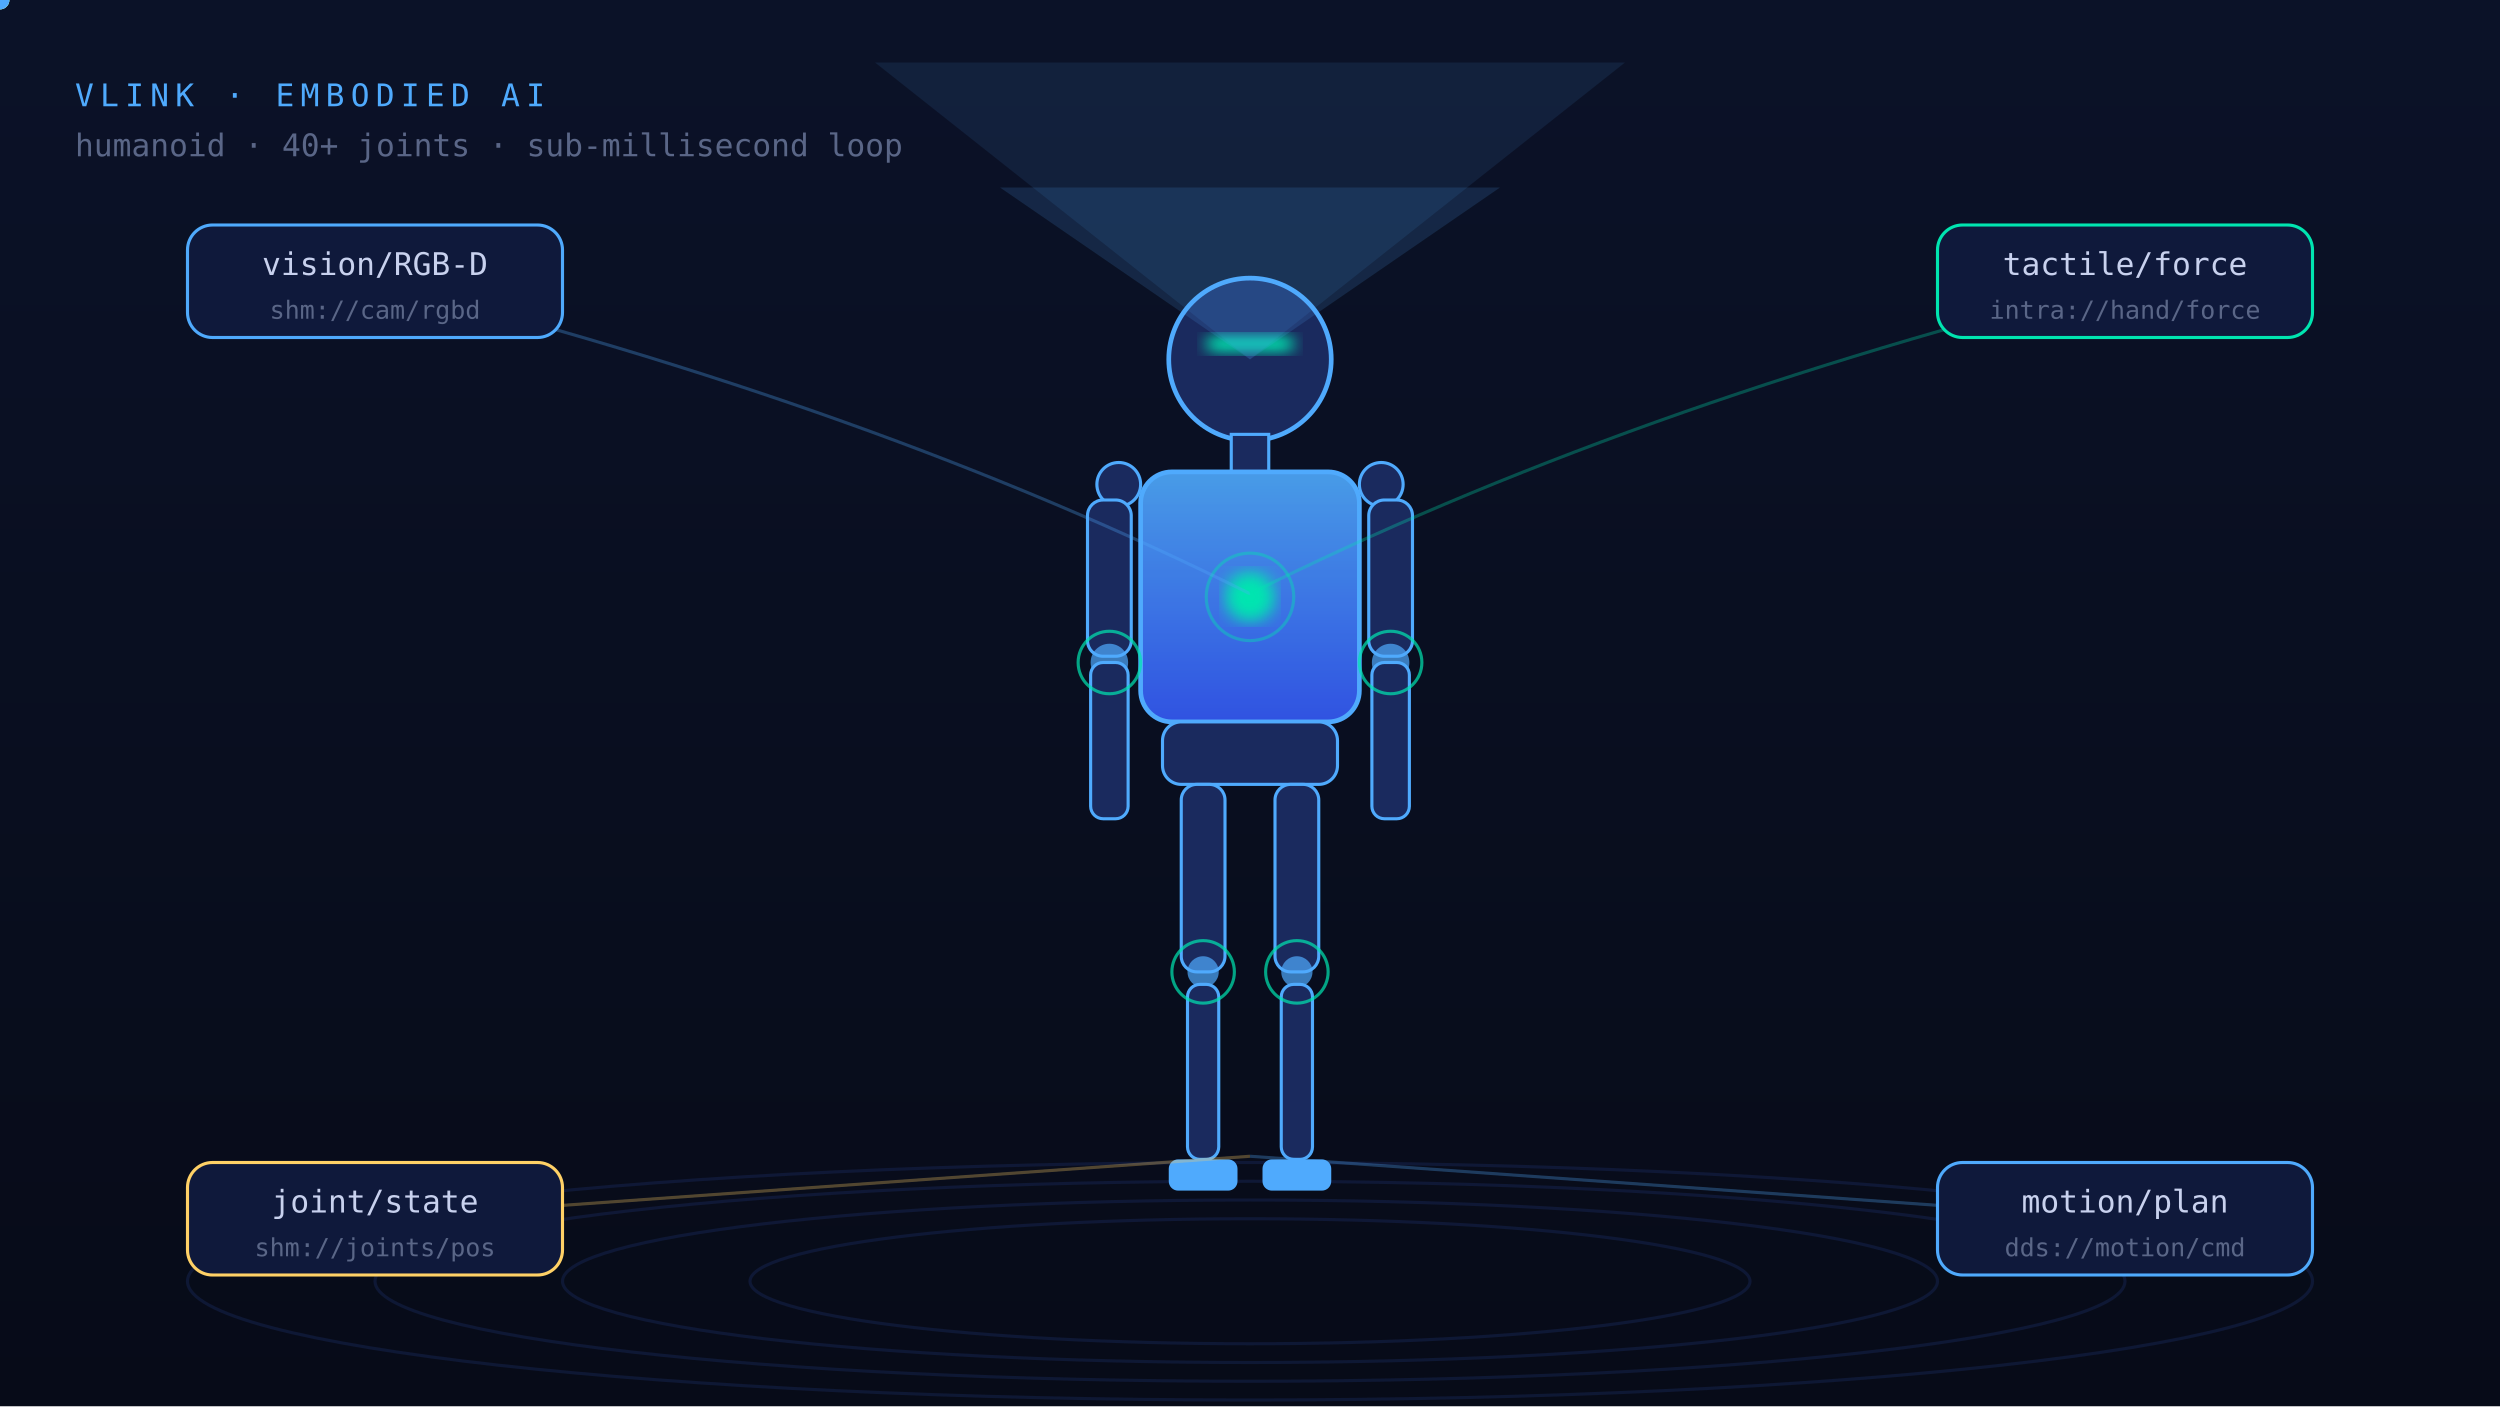
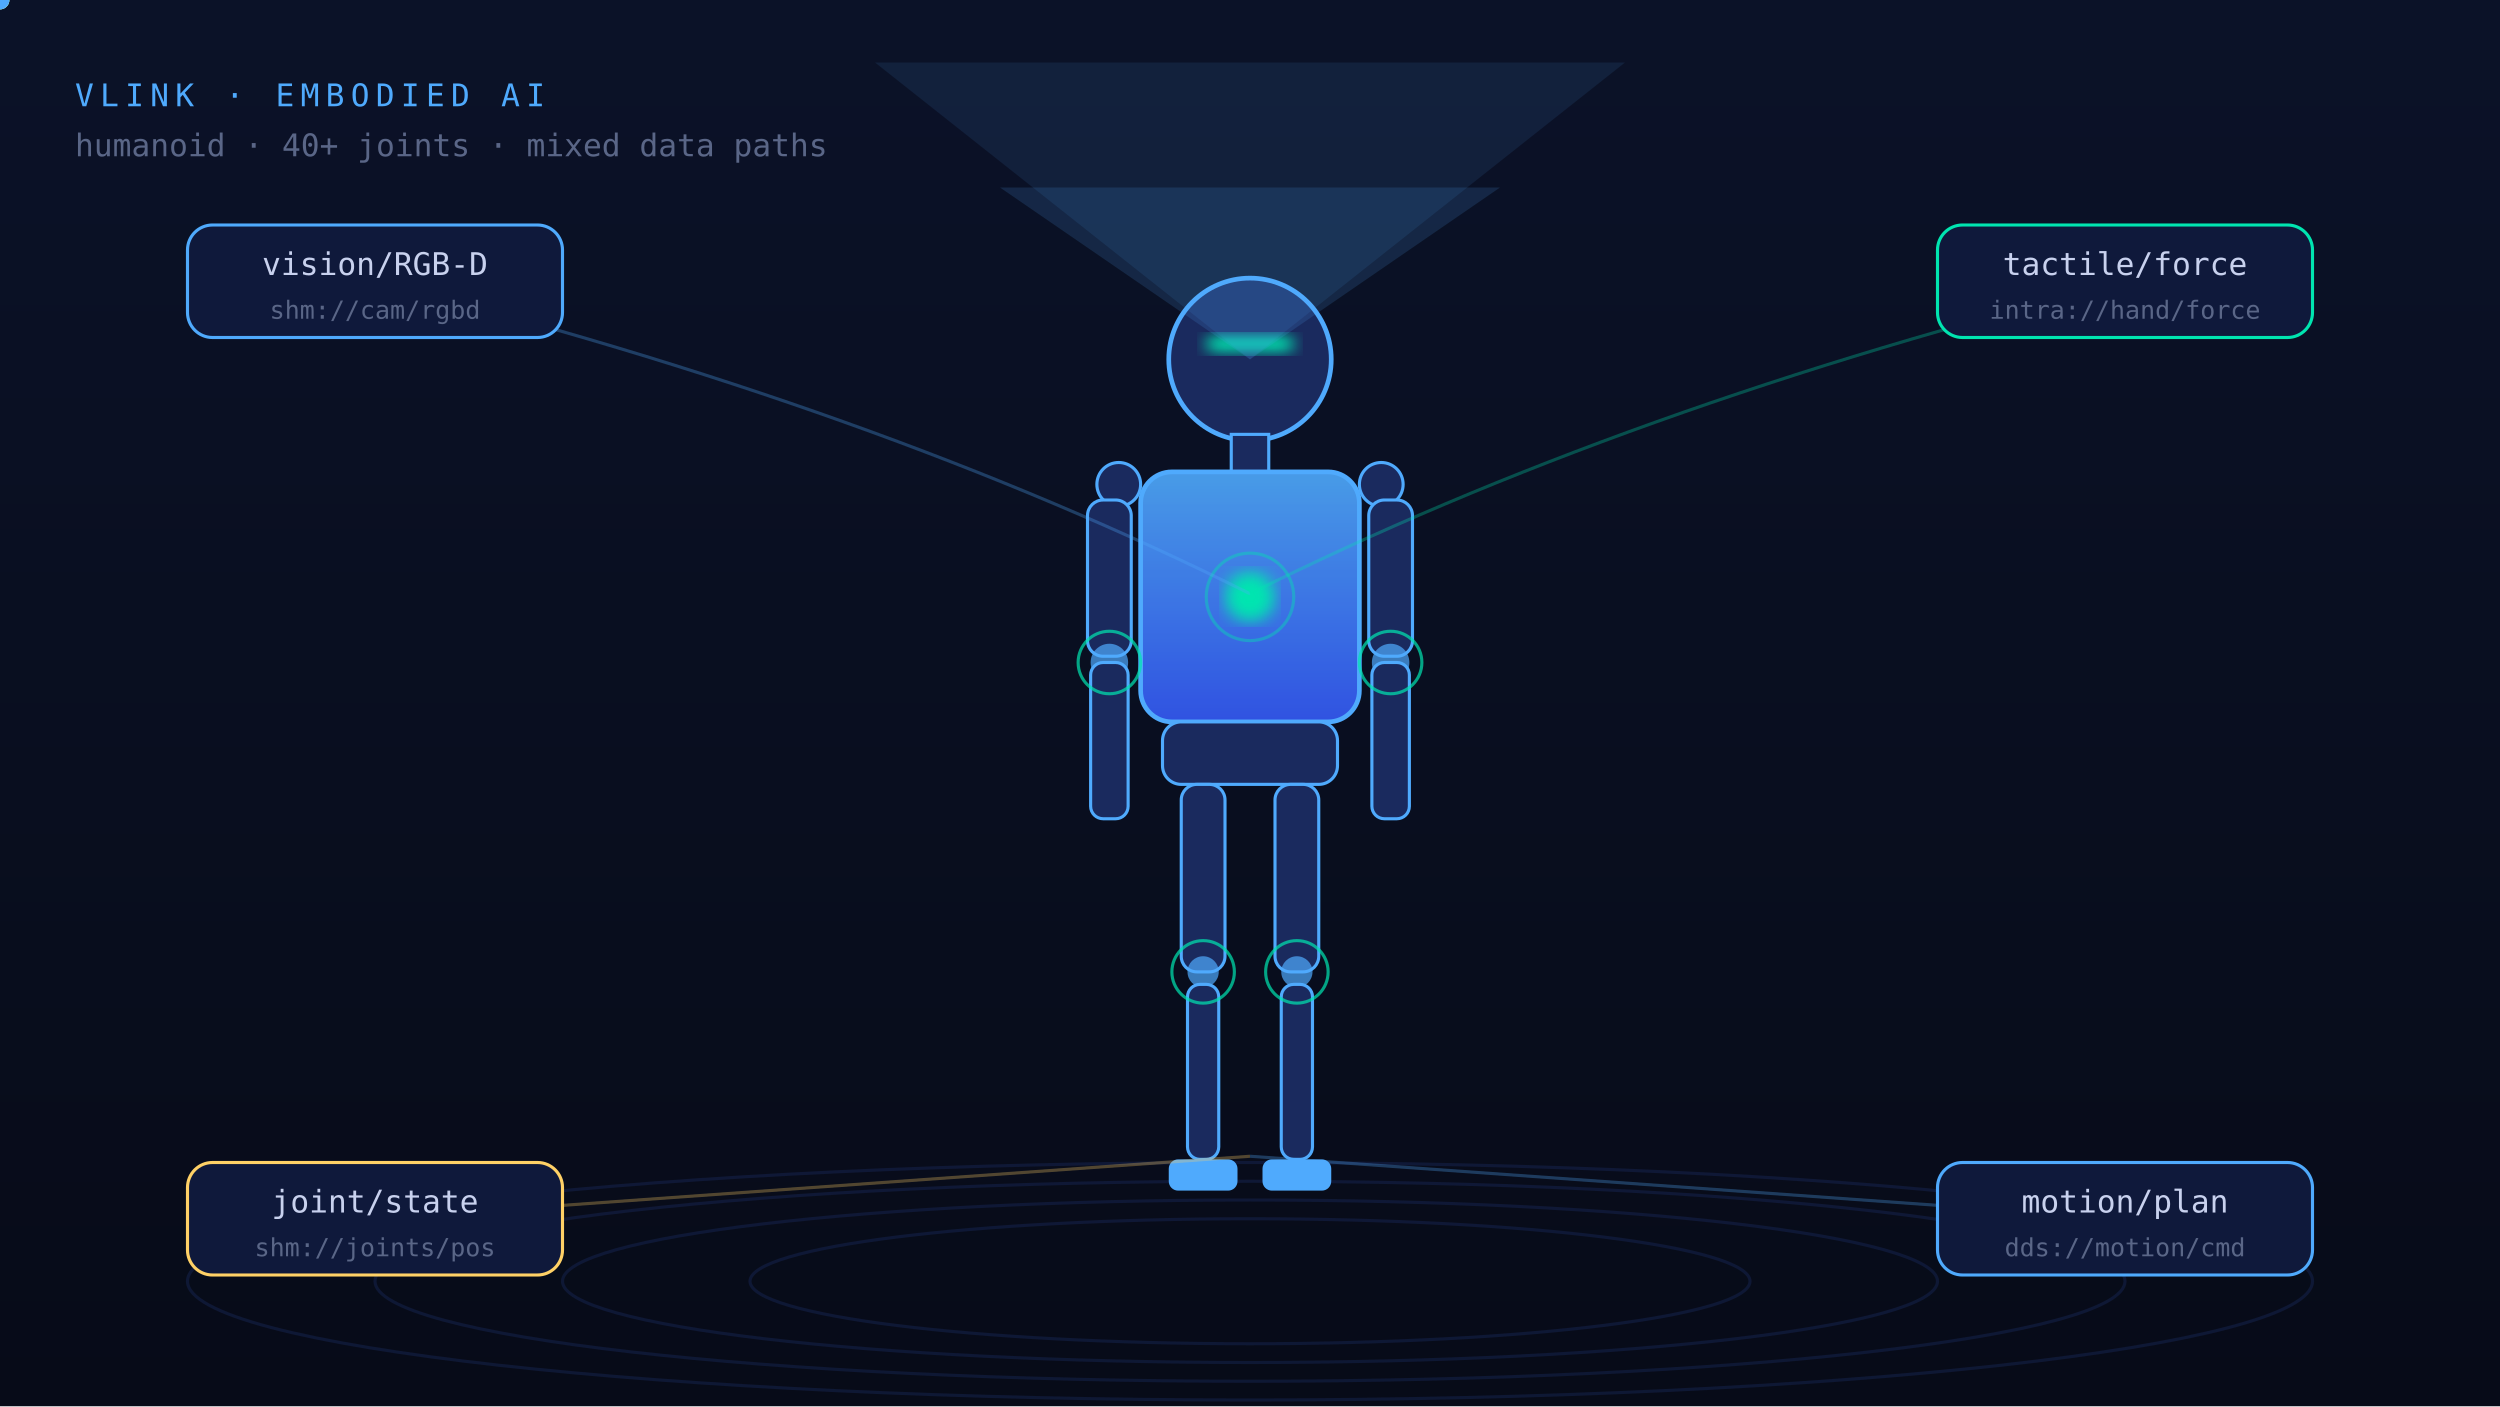
<svg xmlns="http://www.w3.org/2000/svg" viewBox="0 0 800 450" role="img" aria-label="VLink for humanoid robot &amp; embodied AI">
  <defs>
    <linearGradient id="rb-bg" x1="0" y1="0" x2="0" y2="1">
      <stop offset="0" stop-color="#0B1228" />
      <stop offset="1" stop-color="#070B18" />
    </linearGradient>
    <filter id="rb-glow">
      <feGaussianBlur stdDeviation="2.5" />
    </filter>
    <linearGradient id="rb-body" x1="0" x2="0" y1="0" y2="1">
      <stop offset="0" stop-color="#4faafd" />
      <stop offset="1" stop-color="#345af6" />
    </linearGradient>
  </defs>
  <rect width="800" height="450" fill="url(#rb-bg)" />
  <g transform="translate(400 410)" opacity="0.4">
    <ellipse rx="340" ry="38" fill="none" stroke="#1a2a5e" stroke-width="1" />
    <ellipse rx="280" ry="32" fill="none" stroke="#1a2a5e" stroke-width="1" />
    <ellipse rx="220" ry="26" fill="none" stroke="#1a2a5e" stroke-width="1" />
    <ellipse rx="160" ry="20" fill="none" stroke="#1a2a5e" stroke-width="1" />
  </g>
  <g transform="translate(400 225)">
    <circle cx="0" cy="-110" r="26" fill="#1a2a5e" stroke="#4faafd" stroke-width="1.5" />
    <rect x="-14" y="-118" width="28" height="6" rx="3" fill="#00e5b0" filter="url(#rb-glow)" />
    <rect x="-6" y="-86" width="12" height="12" fill="#1a2a5e" stroke="#4faafd" stroke-width="1" />
    <rect x="-35" y="-74" width="70" height="80" rx="10" fill="url(#rb-body)" opacity="0.9" />
    <rect x="-35" y="-74" width="70" height="80" rx="10" fill="none" stroke="#4faafd" stroke-width="1.5" />
    <circle cx="0" cy="-34" r="8" fill="#00e5b0" filter="url(#rb-glow)" />
    <circle cx="0" cy="-34" r="14" fill="none" stroke="#00e5b0" stroke-opacity="0.4" />
    <circle cx="-42" cy="-70" r="7" fill="#1a2a5e" stroke="#4faafd" />
    <circle cx="42" cy="-70" r="7" fill="#1a2a5e" stroke="#4faafd" />
    <rect x="-52" y="-65" width="14" height="50" rx="5" fill="#1a2a5e" stroke="#4faafd" />
    <rect x="38" y="-65" width="14" height="50" rx="5" fill="#1a2a5e" stroke="#4faafd" />
    <circle cx="-45" cy="-13" r="6" fill="#4faafd" opacity="0.7" />
    <circle cx="45" cy="-13" r="6" fill="#4faafd" opacity="0.7" />
    <g transform="translate(-45 -13)">
      <rect x="-6" y="0" width="12" height="50" rx="4" fill="#1a2a5e" stroke="#4faafd">
        <animateTransform attributeName="transform" type="rotate" values="-12;12;-12" dur="4s" repeatCount="indefinite" />
      </rect>
    </g>
    <g transform="translate(45 -13)">
      <rect x="-6" y="0" width="12" height="50" rx="4" fill="#1a2a5e" stroke="#4faafd">
        <animateTransform attributeName="transform" type="rotate" values="10;-10;10" dur="4s" repeatCount="indefinite" />
      </rect>
    </g>
    <rect x="-28" y="6" width="56" height="20" rx="6" fill="#1a2a5e" stroke="#4faafd" />
    <rect x="-22" y="26" width="14" height="60" rx="5" fill="#1a2a5e" stroke="#4faafd" />
    <rect x="8" y="26" width="14" height="60" rx="5" fill="#1a2a5e" stroke="#4faafd" />
    <circle cx="-15" cy="86" r="5" fill="#4faafd" opacity="0.7" />
    <circle cx="15" cy="86" r="5" fill="#4faafd" opacity="0.7" />
    <rect x="-20" y="90" width="10" height="56" rx="4" fill="#1a2a5e" stroke="#4faafd" />
    <rect x="10" y="90" width="10" height="56" rx="4" fill="#1a2a5e" stroke="#4faafd" />
    <rect x="-26" y="146" width="22" height="10" rx="3" fill="#4faafd" />
    <rect x="4" y="146" width="22" height="10" rx="3" fill="#4faafd" />
    <g fill="none" stroke="#00e5b0" stroke-width="1" opacity="0.7">
      <circle cx="-45" cy="-13" r="10">
        <animate attributeName="r" from="6" to="18" dur="1.6s" repeatCount="indefinite" />
        <animate attributeName="opacity" from="0.8" to="0" dur="1.6s" repeatCount="indefinite" />
      </circle>
      <circle cx="45" cy="-13" r="10">
        <animate attributeName="r" from="6" to="18" dur="1.6s" begin="0.8s" repeatCount="indefinite" />
        <animate attributeName="opacity" from="0.8" to="0" dur="1.6s" begin="0.8s" repeatCount="indefinite" />
      </circle>
      <circle cx="-15" cy="86" r="10">
        <animate attributeName="r" from="6" to="18" dur="1.6s" begin="0.3s" repeatCount="indefinite" />
        <animate attributeName="opacity" from="0.8" to="0" dur="1.6s" begin="0.3s" repeatCount="indefinite" />
      </circle>
      <circle cx="15" cy="86" r="10">
        <animate attributeName="r" from="6" to="18" dur="1.6s" begin="1.1s" repeatCount="indefinite" />
        <animate attributeName="opacity" from="0.8" to="0" dur="1.6s" begin="1.1s" repeatCount="indefinite" />
      </circle>
    </g>
  </g>
  <path d="M 400 115 L 280 20 L 520 20 Z" fill="#4faafd" opacity="0.1" />
  <path d="M 400 115 L 320 60 L 480 60 Z" fill="#4faafd" opacity="0.15" />
  <g stroke-width="1" fill="none" opacity="0.3">
    <path d="M 400 190 Q 280 130 120 90" stroke="#4faafd" />
    <path d="M 400 190 Q 520 130 680 90" stroke="#00e5b0" />
    <path d="M 400 370 Q 260 380 120 390" stroke="#ffd166" />
    <path d="M 400 370 Q 540 380 680 390" stroke="#4faafd" />
  </g>
  <g>
    <circle r="3" fill="#4faafd">
      <animateMotion dur="2s" repeatCount="indefinite" path="M 400 190 Q 280 130 120 90" />
      <animate attributeName="opacity" values="0;1;1;0" keyTimes="0;0.1;0.85;1" dur="2s" repeatCount="indefinite" />
    </circle>
    <circle r="3" fill="#00e5b0">
      <animateMotion dur="2s" begin="0.5s" repeatCount="indefinite" path="M 400 190 Q 520 130 680 90" />
      <animate attributeName="opacity" values="0;1;1;0" keyTimes="0;0.1;0.85;1" dur="2s" begin="0.5s" repeatCount="indefinite" />
    </circle>
    <circle r="3" fill="#ffd166">
      <animateMotion dur="2s" begin="1s" repeatCount="indefinite" path="M 400 370 Q 260 380 120 390" />
      <animate attributeName="opacity" values="0;1;1;0" keyTimes="0;0.1;0.85;1" dur="2s" begin="1s" repeatCount="indefinite" />
    </circle>
    <circle r="3" fill="#4faafd">
      <animateMotion dur="2s" begin="1.5s" repeatCount="indefinite" path="M 400 370 Q 540 380 680 390" />
      <animate attributeName="opacity" values="0;1;1;0" keyTimes="0;0.1;0.85;1" dur="2s" begin="1.5s" repeatCount="indefinite" />
    </circle>
  </g>
  <g font-family="JetBrains Mono, monospace" font-size="10" text-anchor="middle">
    <g transform="translate(120 90)">
      <rect x="-60" y="-18" width="120" height="36" rx="8" fill="#0f193b" stroke="#4faafd" />
      <text y="-2" fill="#C8D1EE">vision/RGB-D</text>
      <text y="12" fill="#5A6687" font-size="8">shm://cam/rgbd</text>
    </g>
    <g transform="translate(680 90)">
      <rect x="-60" y="-18" width="120" height="36" rx="8" fill="#0f193b" stroke="#00e5b0" />
      <text y="-2" fill="#C8D1EE">tactile/force</text>
      <text y="12" fill="#5A6687" font-size="8">intra://hand/force</text>
    </g>
    <g transform="translate(120 390)">
      <rect x="-60" y="-18" width="120" height="36" rx="8" fill="#0f193b" stroke="#ffd166" />
      <text y="-2" fill="#C8D1EE">joint/state</text>
      <text y="12" fill="#5A6687" font-size="8">shm://joints/pos</text>
    </g>
    <g transform="translate(680 390)">
      <rect x="-60" y="-18" width="120" height="36" rx="8" fill="#0f193b" stroke="#4faafd" />
      <text y="-2" fill="#C8D1EE">motion/plan</text>
      <text y="12" fill="#5A6687" font-size="8">dds://motion/cmd</text>
    </g>
  </g>
  <g font-family="JetBrains Mono, monospace" font-size="10">
    <text x="24" y="34" fill="#4faafd" letter-spacing="2">VLINK · EMBODIED AI</text>
-     <text x="24" y="50" fill="#5A6687">humanoid · 40+ joints · sub-millisecond loop</text>
+     <text x="24" y="50" fill="#5A6687">humanoid · 40+ joints · mixed data paths</text>
  </g>
</svg>
